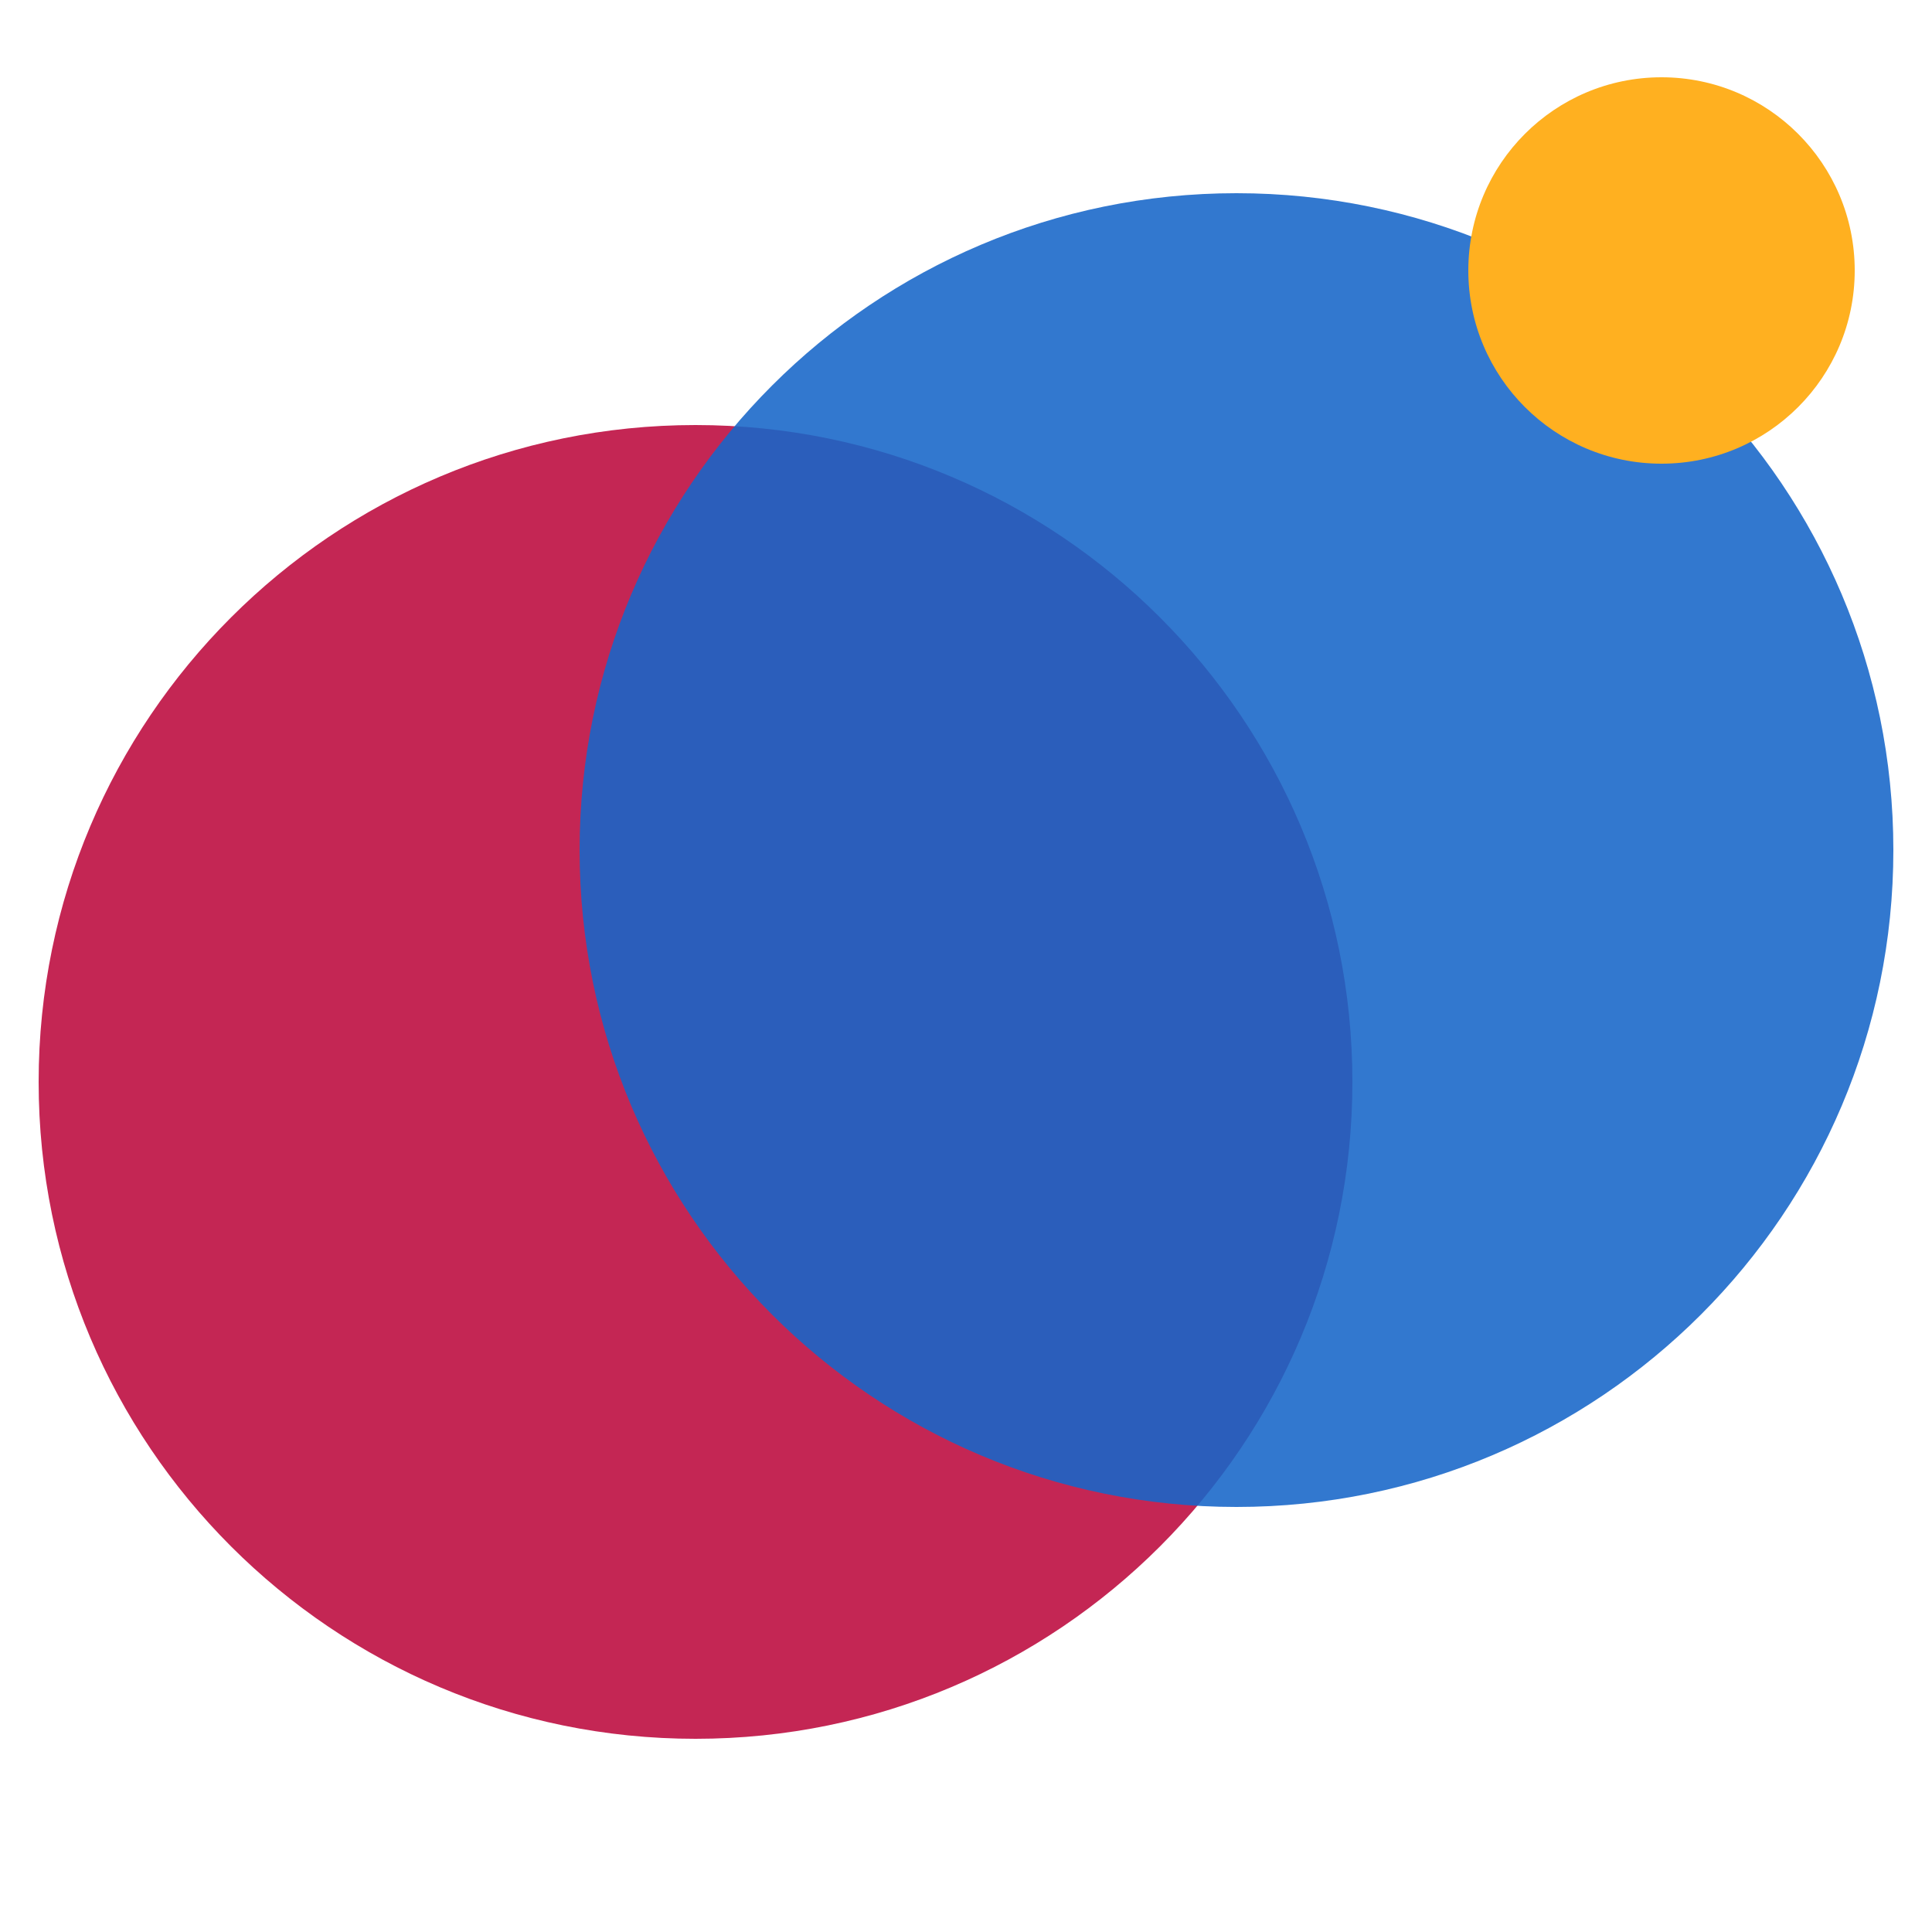
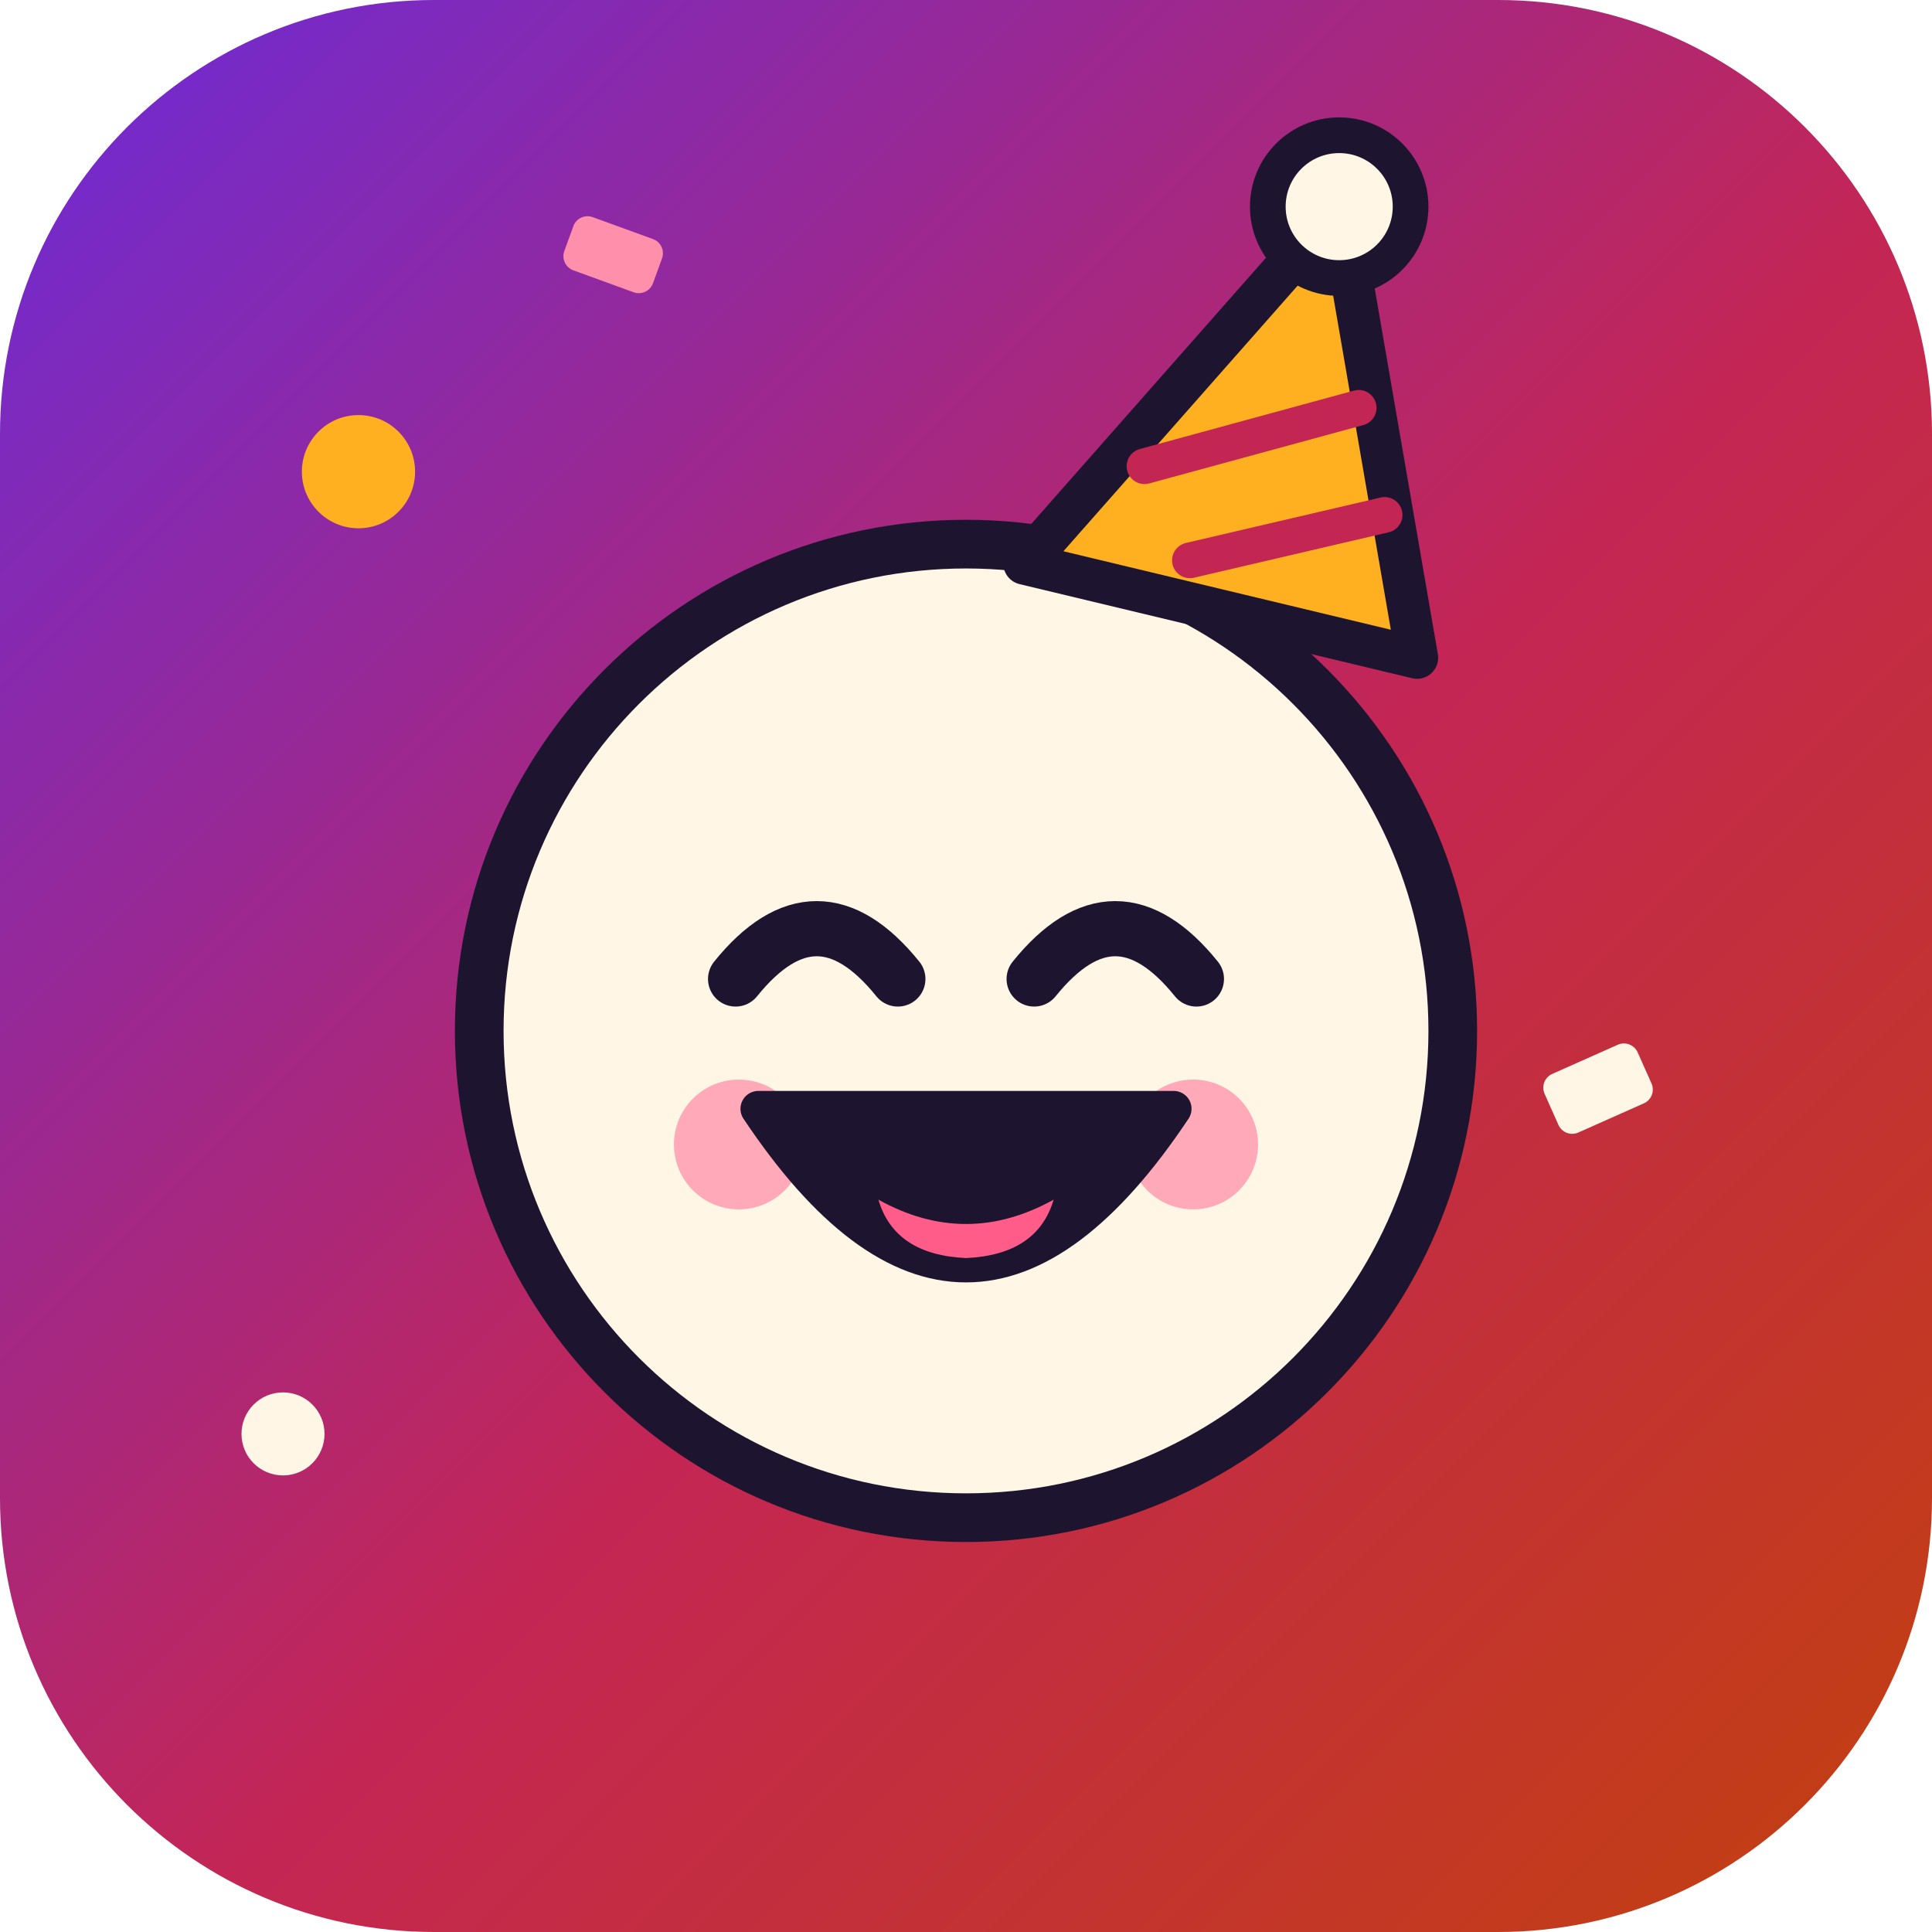
- <svg xmlns="http://www.w3.org/2000/svg" viewBox="0 0 100 100" role="img" aria-label="MirthMix">
-   <circle cx="36" cy="56" r="34" fill="#C42654" />
-   <circle cx="64" cy="44" r="34" fill="#1767C9" fill-opacity="0.88" />
-   <circle cx="86" cy="14" r="10" fill="#FFB020" />
+ <svg xmlns="http://www.w3.org/2000/svg" viewBox="0 0 1024 1024" role="img" aria-label="Gleefy">
+   <defs>
+     <linearGradient id="bg" x1="0" y1="0" x2="1" y2="1">
+       <stop offset="0" stop-color="#6B2BD9" />
+       <stop offset="0.55" stop-color="#C42654" />
+       <stop offset="1" stop-color="#C2410C" />
+     </linearGradient>
+   </defs>
+   <rect width="1024" height="1024" rx="230" fill="url(#bg)" />
+   <g stroke="none">
+     <circle cx="190" cy="250" r="30" fill="#FFB020" />
+     <rect x="820" y="560" width="54" height="34" rx="8" fill="#FFF6E5" transform="rotate(-24 847 577)" />
+     <circle cx="150" cy="760" r="22" fill="#FFF6E5" />
+     <rect x="300" y="120" width="50" height="30" rx="8" fill="#FF8FAB" transform="rotate(20 325 135)" />
+   </g>
+   <g transform="translate(512 512) scale(0.86) translate(-512 -540)">
+     <g stroke="#1D1530" stroke-linejoin="round" stroke-linecap="round">
+       <circle cx="512" cy="580" r="300" fill="#FFF6E5" stroke-width="30" />
+       <circle cx="372" cy="650" r="40" fill="#FF8FAB" stroke="none" opacity="0.75" />
+       <circle cx="652" cy="650" r="40" fill="#FF8FAB" stroke="none" opacity="0.75" />
+       <path d="M370 548q50-62 100 0M554 548q50-62 100 0" fill="none" stroke-width="34" />
+       <path d="M384 628Q512 820 640 628Z" fill="#1D1530" stroke-width="22" />
+       <path d="M458 684q54 30 108 0q-10 34-54 36q-44-2-54-36z" fill="#FF5C8A" stroke="none" />
+       <path d="M548 292 742 72 790 350Z" fill="#FFB020" stroke-width="26" />
+       <path d="M622 232 754 196M650 290 770 262" fill="none" stroke="#C42654" stroke-width="22" />
+       <circle cx="742" cy="72" r="44" fill="#FFF6E5" stroke-width="22" />
+     </g>
+   </g>
</svg>
